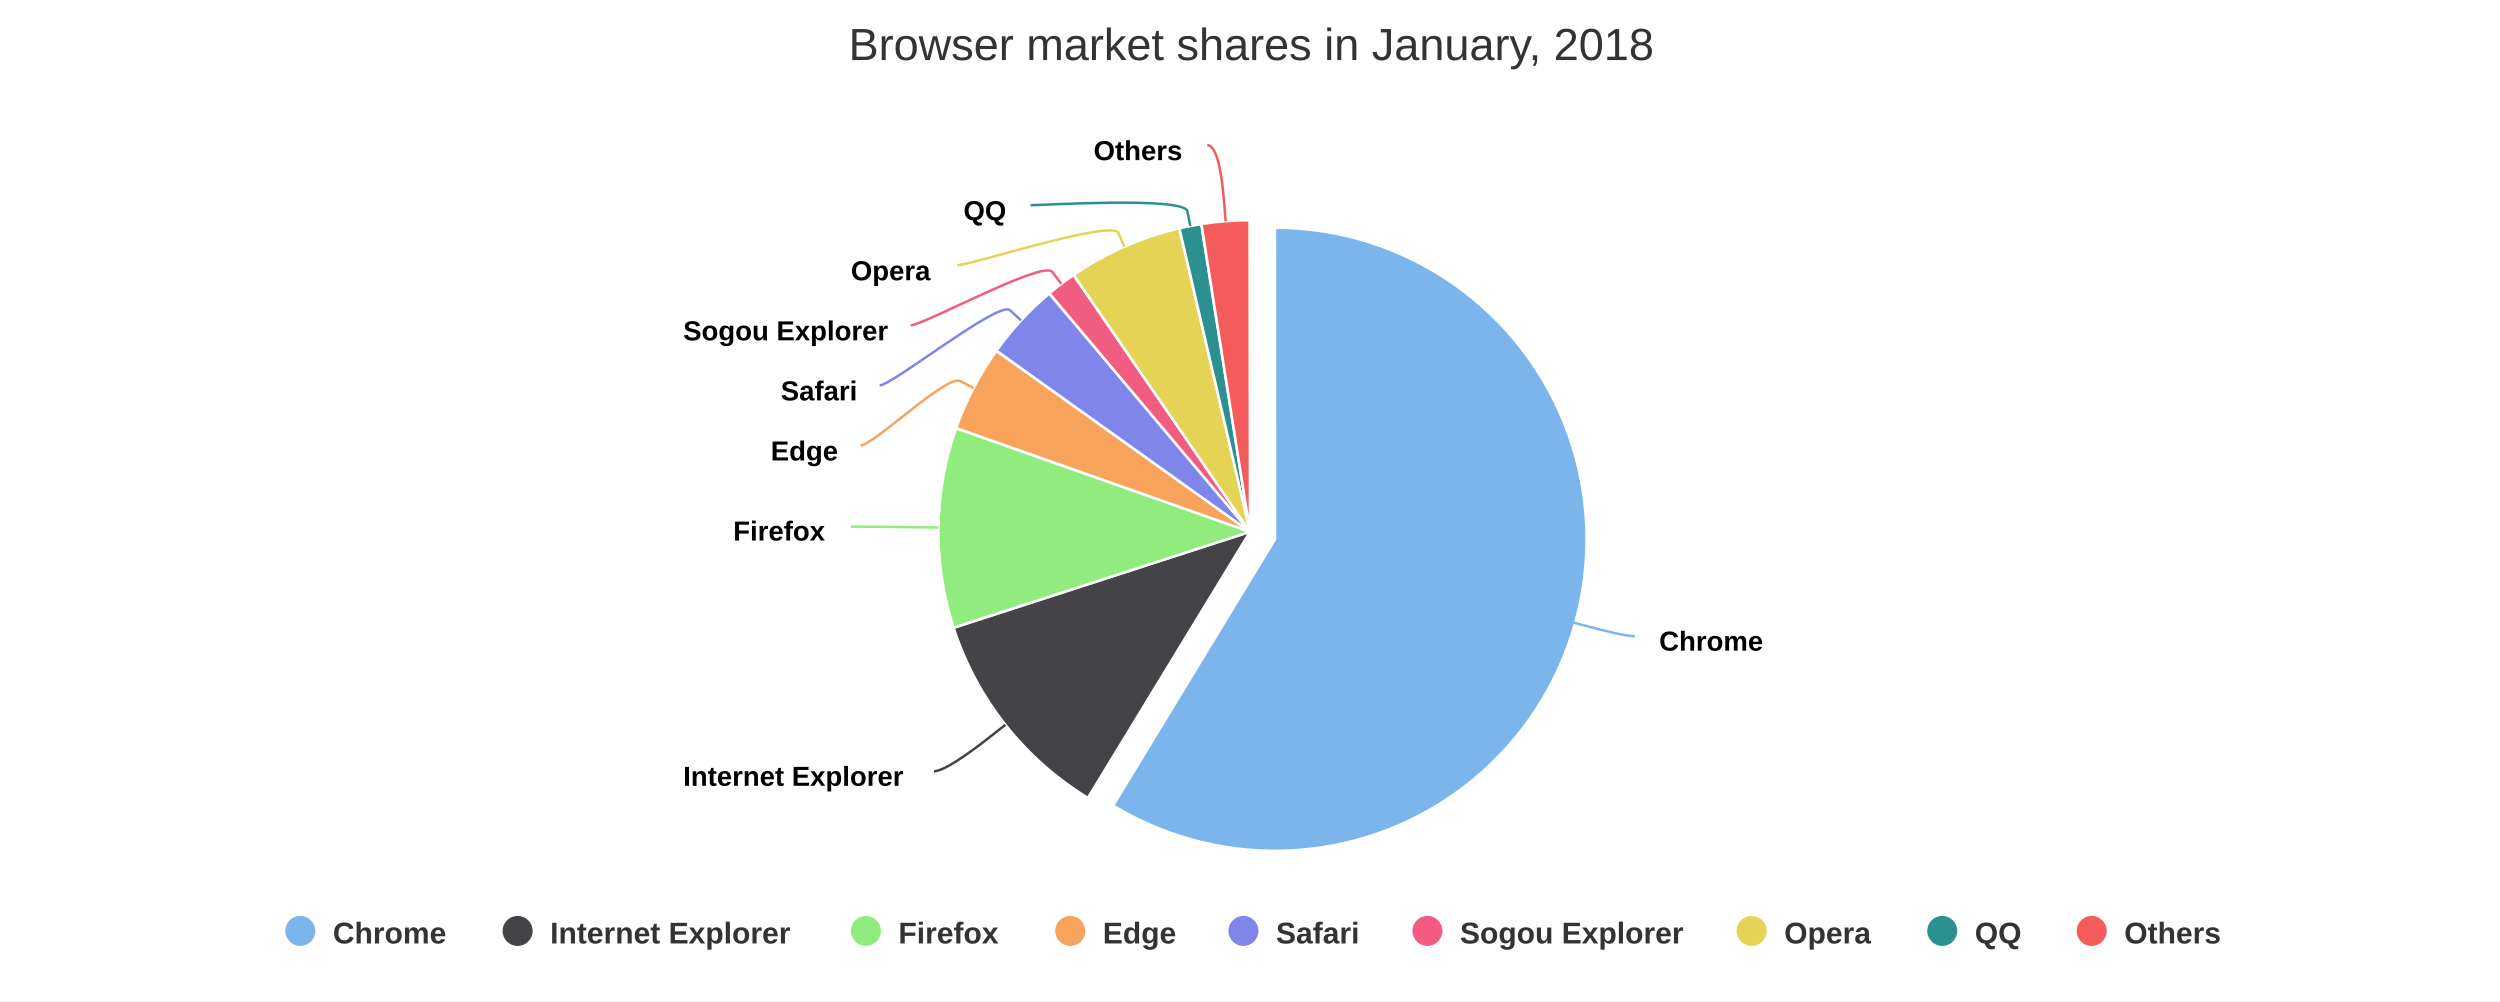
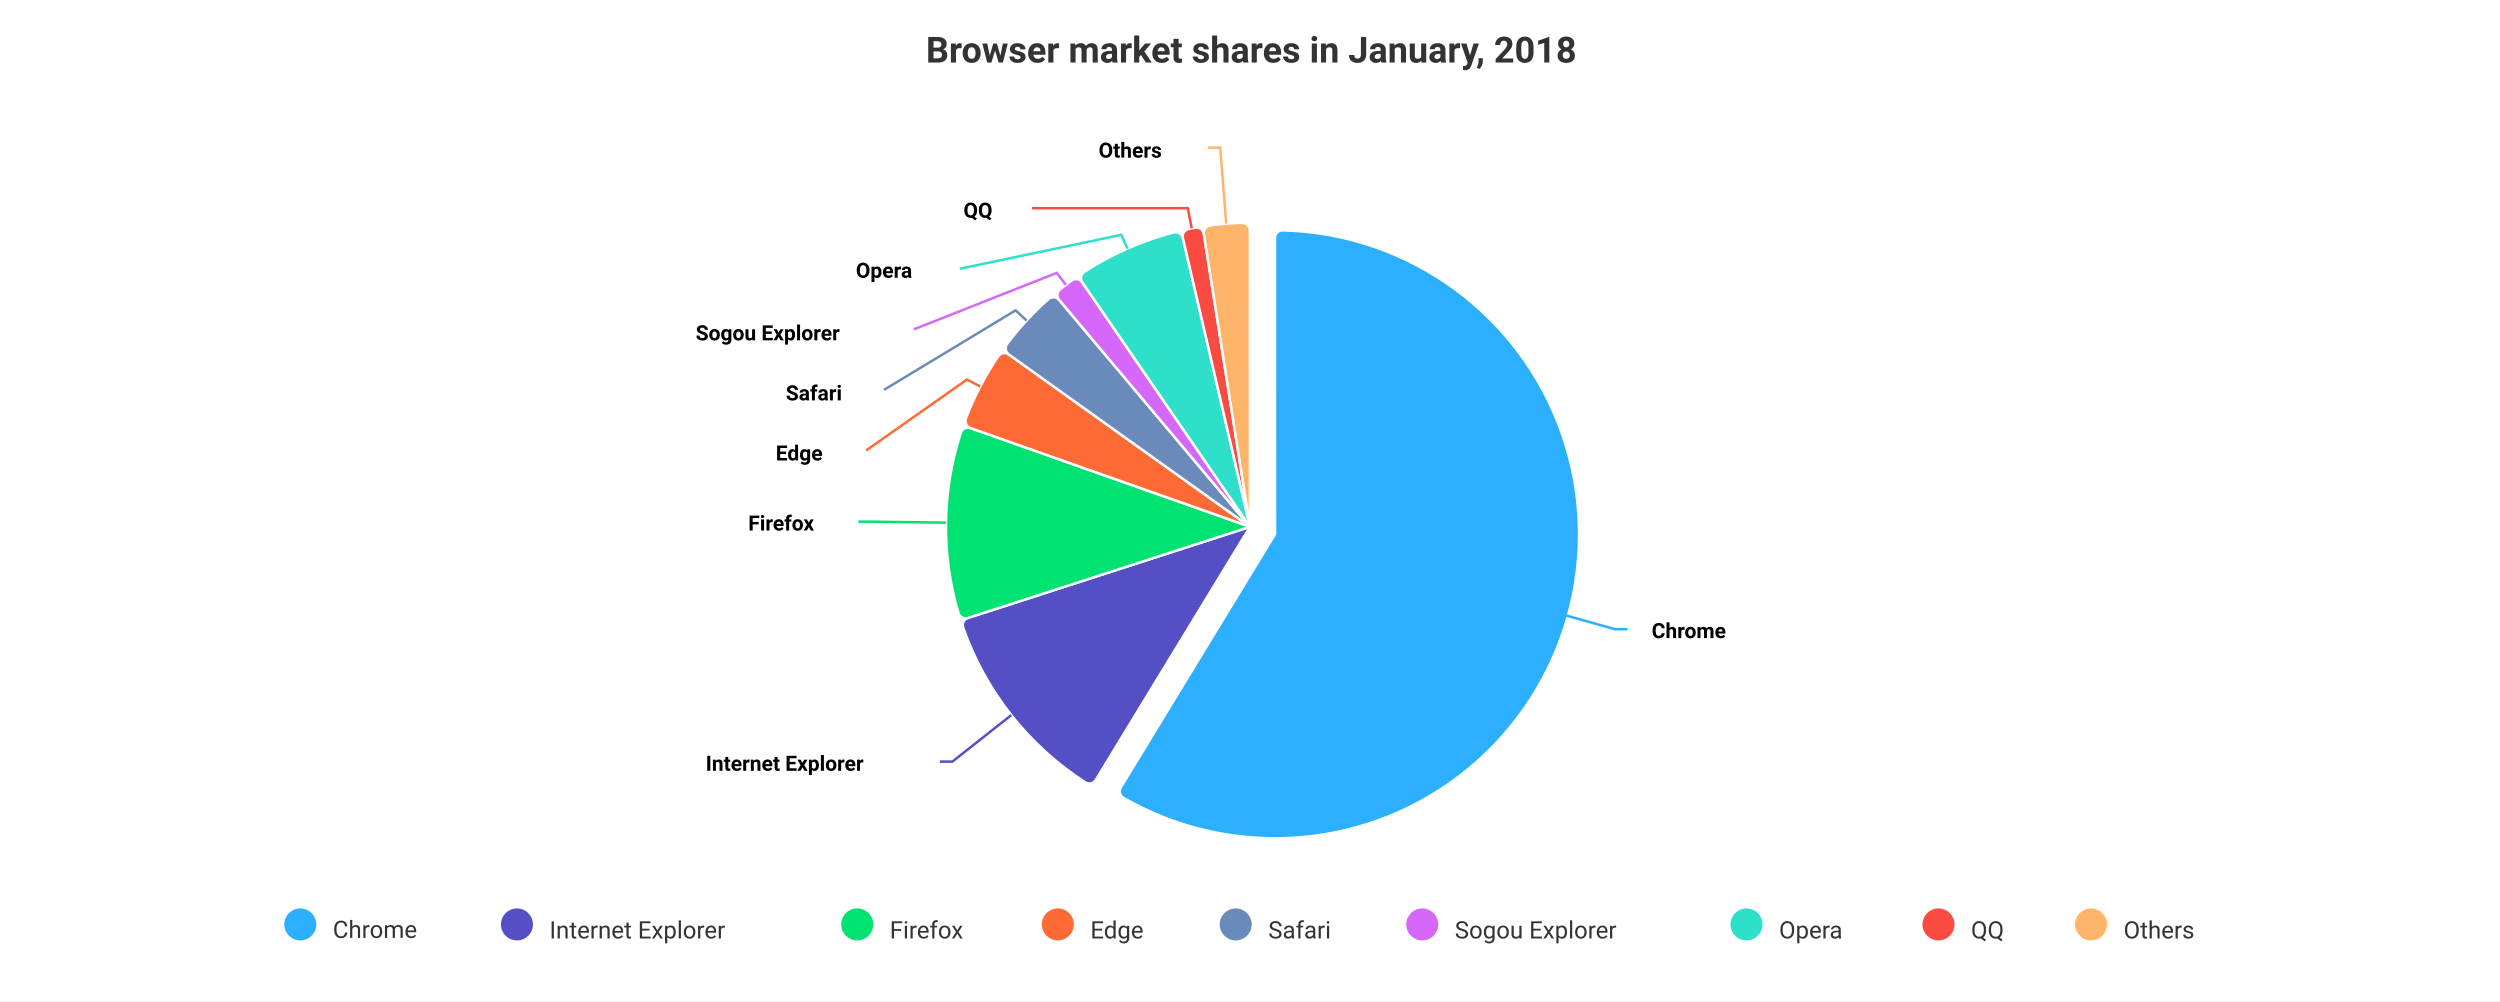
- <svg xmlns="http://www.w3.org/2000/svg" version="1.1" class="highcharts-root" style="font-family:&quot;Lucida Grande&quot;, &quot;Lucida Sans Unicode&quot;, Arial, Helvetica, sans-serif;font-size:12px;" width="999" height="400" viewBox="0 0 999 400" aria-hidden="false" aria-label="Interactive chart">
+ <svg xmlns="http://www.w3.org/2000/svg" version="1.1" class="highcharts-root" style="font-family: -apple-system, BlinkMacSystemFont, &quot;Segoe UI&quot;, Roboto, Helvetica, Arial, &quot;Apple Color Emoji&quot;, &quot;Segoe UI Emoji&quot;, &quot;Segoe UI Symbol&quot;, sans-serif; font-size: 1rem;" width="999" height="400" viewBox="0 0 999 400" aria-hidden="false" aria-label="Interactive chart">
  <defs aria-hidden="true">
-     <clipPath id="id-0">
-       <rect x="0" y="0" width="979" height="301" fill="none" />
-     </clipPath>
+     <filter id="id-0">
+       <feDropShadow dx="1" dy="1" flood-color="#000000" flood-opacity="0.75" stdDeviation="2.5" />
+     </filter>
    <clipPath id="id-1">
-       <rect x="10" y="46" width="979" height="301" fill="none" />
+       <rect x="10" y="47" width="979" height="295" fill="none" />
    </clipPath>
  </defs>
-   <rect fill="#ffffff" class="highcharts-background" x="0" y="0" width="999" height="400" rx="0" ry="0" aria-hidden="true" />
-   <rect fill="none" class="highcharts-plot-background" x="10" y="46" width="979" height="301" aria-hidden="true" />
+   <rect fill="#ffffff" class="highcharts-background" filter="none" x="0" y="0" width="999" height="400" rx="0" ry="0" aria-hidden="true" />
+   <rect fill="none" class="highcharts-plot-background" x="10" y="47" width="979" height="295" filter="none" aria-hidden="true" />
  <g class="highcharts-pane-group" data-z-index="0" aria-hidden="true" />
-   <rect fill="none" class="highcharts-plot-border" data-z-index="1" x="10" y="46" width="979" height="301" aria-hidden="true" />
-   <g class="highcharts-series-group" data-z-index="3" aria-hidden="false">
-     <g class="highcharts-series highcharts-series-0 highcharts-pie-series highcharts-tracker" data-z-index="0.1" opacity="1" transform="translate(10,46) scale(1 1)" style="cursor:pointer;" aria-hidden="false" aria-label="">
-       <path fill="#7cb5ec" d="M 489.475 42 A 124.5 124.5 0 1 1 424.829 272.886 L 489.5 166.5 A 0 0 0 1 0 489.5 166.5 Z" transform="translate(10,3)" stroke="#ffffff" stroke-width="1" opacity="1" stroke-linejoin="round" class="highcharts-point highcharts-point-select highcharts-color-0" tabindex="-1" style="outline: 0;" role="img" aria-label="1. Chrome, 61.4." />
-       <path fill="#434348" d="M 424.722 272.821 A 124.5 124.5 0 0 1 371.072 204.906 L 489.5 166.5 A 0 0 0 0 0 489.5 166.5 Z" transform="translate(0,0)" stroke="#ffffff" stroke-width="1" opacity="1" stroke-linejoin="round" class="highcharts-point highcharts-color-1" tabindex="-1" style="outline: 0;" role="img" aria-label="2. Internet Explorer, 11.8." />
-       <path fill="#90ed7d" d="M 371.033 204.787 A 124.5 124.5 0 0 1 372.061 125.168 L 489.5 166.5 A 0 0 0 0 0 489.5 166.5 Z" transform="translate(0,0)" stroke="#ffffff" stroke-width="1" opacity="1" stroke-linejoin="round" class="highcharts-point highcharts-color-2" tabindex="-1" style="outline: 0;" role="img" aria-label="3. Firefox, 10.9." />
-       <path fill="#f7a35c" d="M 372.102 125.05 A 124.5 124.5 0 0 1 388.129 94.221 L 489.5 166.5 A 0 0 0 0 0 489.5 166.5 Z" transform="translate(0,0)" stroke="#ffffff" stroke-width="1" opacity="1" stroke-linejoin="round" class="highcharts-point highcharts-color-3" tabindex="-1" style="outline: 0;" role="img" aria-label="4. Edge, 4.7." />
-       <path fill="#8085e9" d="M 388.202 94.12 A 124.5 124.5 0 0 1 409.258 71.308 L 489.5 166.5 A 0 0 0 0 0 489.5 166.5 Z" transform="translate(0,0)" stroke="#ffffff" stroke-width="1" opacity="1" stroke-linejoin="round" class="highcharts-point highcharts-color-4" tabindex="-1" style="outline: 0;" role="img" aria-label="5. Safari, 4.2." />
-       <path fill="#f15c80" d="M 409.353 71.228 A 124.5 124.5 0 0 1 418.957 63.914 L 489.5 166.5 A 0 0 0 0 0 489.5 166.5 Z" transform="translate(0,0)" stroke="#ffffff" stroke-width="1" opacity="1" stroke-linejoin="round" class="highcharts-point highcharts-color-5" tabindex="-1" style="outline: 0;" role="img" aria-label="6. Sogou Explorer, 1.6." />
-       <path fill="#e4d354" d="M 419.059 63.843 A 124.5 124.5 0 0 1 461.191 45.261 L 489.5 166.5 A 0 0 0 0 0 489.5 166.5 Z" transform="translate(0,0)" stroke="#ffffff" stroke-width="1" opacity="1" stroke-linejoin="round" class="highcharts-point highcharts-color-6" tabindex="-1" style="outline: 0;" role="img" aria-label="7. Opera, 6.2." />
-       <path fill="#2b908f" d="M 461.312 45.233 A 124.5 124.5 0 0 1 469.986 43.539 L 489.5 166.5 A 0 0 0 0 0 489.5 166.5 Z" transform="translate(0,0)" stroke="#ffffff" stroke-width="1" opacity="1" stroke-linejoin="round" class="highcharts-point highcharts-color-7" tabindex="-1" style="outline: 0;" role="img" aria-label="8. QQ, 1.2." />
-       <path fill="#f45b5b" d="M 470.109 43.519 A 124.5 124.5 0 0 1 489.327 42 L 489.5 166.5 A 0 0 0 0 0 489.5 166.5 Z" transform="translate(0,0)" stroke="#ffffff" stroke-width="1" opacity="1" stroke-linejoin="round" class="highcharts-point highcharts-color-8" tabindex="-1" style="outline: 0;" role="img" aria-label="9. Others, 2.6." />
+   <rect fill="none" class="highcharts-plot-border" data-z-index="1" stroke="#cccccc" stroke-width="0" x="10" y="47" width="979" height="295" aria-hidden="true" />
+   <g class="highcharts-series-group" data-z-index="3" filter="none" aria-hidden="false">
+     <g class="highcharts-series highcharts-series-0 highcharts-pie-series highcharts-tracker" data-z-index="0.1" opacity="1" transform="translate(10,47) scale(1 1)" filter="none" style="cursor: pointer;" clip-path="none" aria-hidden="false">
+       <path fill="#2caffe" d="M 489.476 45.038 A 3 3 0 0 1 492.551 42.038 A 121.5 121.5 0 1 1 428.93 268.826 A 3 3 0 0 1 427.864 264.665 L 489.5 163.5 A 0 0 0 0 1 489.5 163.5 A 0 0 0 1 0 489.5 163.5 A 0 0 0 0 1 489.5 163.5 Z" transform="translate(10,3)" stroke="#ffffff" stroke-width="1" opacity="1" stroke-linejoin="round" class="highcharts-point highcharts-point-select highcharts-color-0" tabindex="-1" style="outline: none;" role="img" aria-label="Chrome, 61.4." />
+       <path fill="#544fc5" d="M 427.864 264.665 A 3 3 0 0 1 423.677 265.625 A 121.5 121.5 0 0 1 374.871 203.779 A 3 3 0 0 1 376.779 199.93 L 489.5 163.5 A 0 0 0 0 1 489.5 163.5 A 0 0 0 0 0 489.5 163.5 A 0 0 0 0 1 489.5 163.5 Z" transform="translate(0,0)" stroke="#ffffff" stroke-width="1" opacity="1" stroke-linejoin="round" class="highcharts-point highcharts-color-1" tabindex="-1" style="outline: none;" role="img" aria-label="Internet Explorer, 11.8." />
+       <path fill="#00e272" d="M 376.779 199.93 A 3 3 0 0 1 372.979 197.926 A 121.5 121.5 0 0 1 373.944 125.963 A 3 3 0 0 1 377.796 124.061 L 489.5 163.5 A 0 0 0 0 1 489.5 163.5 A 0 0 0 0 0 489.5 163.5 A 0 0 0 0 1 489.5 163.5 Z" transform="translate(0,0)" stroke="#ffffff" stroke-width="1" opacity="1" stroke-linejoin="round" class="highcharts-point highcharts-color-2" tabindex="-1" style="outline: none;" role="img" aria-label="Firefox, 10.9." />
+       <path fill="#fe6a35" d="M 377.796 124.061 A 3 3 0 0 1 375.992 120.162 A 121.5 121.5 0 0 1 388.886 95.389 A 3 3 0 0 1 393.114 94.63 L 489.5 163.5 A 0 0 0 0 1 489.5 163.5 A 0 0 0 0 0 489.5 163.5 A 0 0 0 0 1 489.5 163.5 Z" transform="translate(0,0)" stroke="#ffffff" stroke-width="1" opacity="1" stroke-linejoin="round" class="highcharts-point highcharts-color-3" tabindex="-1" style="outline: none;" role="img" aria-label="Edge, 4.7." />
+       <path fill="#6b8abc" d="M 393.114 94.63 A 3 3 0 0 1 392.462 90.384 A 121.5 121.5 0 0 1 408.956 72.534 A 3 3 0 0 1 413.24 72.849 L 489.5 163.5 A 0 0 0 0 1 489.5 163.5 A 0 0 0 0 0 489.5 163.5 A 0 0 0 0 1 489.5 163.5 Z" transform="translate(0,0)" stroke="#ffffff" stroke-width="1" opacity="1" stroke-linejoin="round" class="highcharts-point highcharts-color-4" tabindex="-1" style="outline: none;" role="img" aria-label="Safari, 4.2." />
+       <path fill="#d568fb" d="M 413.24 72.849 A 3 3 0 0 1 413.663 68.574 A 121.5 121.5 0 0 1 418.242 65.09 A 3 3 0 0 1 422.476 65.822 L 489.5 163.5 A 0 0 0 0 1 489.5 163.5 A 0 0 0 0 0 489.5 163.5 A 0 0 0 0 1 489.5 163.5 Z" transform="translate(0,0)" stroke="#ffffff" stroke-width="1" opacity="1" stroke-linejoin="round" class="highcharts-point highcharts-color-5" tabindex="-1" style="outline: none;" role="img" aria-label="Sogou Explorer, 1.6." />
+       <path fill="#2ee0ca" d="M 422.476 65.822 A 3 3 0 0 1 423.315 61.609 A 121.5 121.5 0 0 1 459.004 45.889 A 3 3 0 0 1 462.679 48.114 L 489.5 163.5 A 0 0 0 0 1 489.5 163.5 A 0 0 0 0 0 489.5 163.5 A 0 0 0 0 1 489.5 163.5 Z" transform="translate(0,0)" stroke="#ffffff" stroke-width="1" opacity="1" stroke-linejoin="round" class="highcharts-point highcharts-color-6" tabindex="-1" style="outline: none;" role="img" aria-label="Opera, 6.2." />
+       <path fill="#fa4b42" d="M 462.679 48.114 A 3 3 0 0 1 464.996 44.497 A 121.5 121.5 0 0 1 467.544 44 A 3 3 0 0 1 471.049 46.484 L 489.5 163.5 A 0 0 0 0 1 489.5 163.5 A 0 0 0 0 0 489.5 163.5 A 0 0 0 0 1 489.5 163.5 Z" transform="translate(0,0)" stroke="#ffffff" stroke-width="1" opacity="1" stroke-linejoin="round" class="highcharts-point highcharts-color-7" tabindex="-1" style="outline: none;" role="img" aria-label="QQ, 1.2." />
+       <path fill="#feb56a" d="M 471.049 46.484 A 3 3 0 0 1 473.621 43.042 A 121.5 121.5 0 0 1 486.377 42.04 A 3 3 0 0 1 489.454 45.038 L 489.5 163.5 A 0 0 0 0 1 489.5 163.5 A 0 0 0 0 0 489.5 163.5 A 0 0 0 0 1 489.5 163.5 Z" transform="translate(0,0)" stroke="#ffffff" stroke-width="1" opacity="1" stroke-linejoin="round" class="highcharts-point highcharts-color-8" tabindex="-1" style="outline: none;" role="img" aria-label="Others, 2.6." />
    </g>
-     <g class="highcharts-markers highcharts-series-0 highcharts-pie-series" data-z-index="0.1" opacity="1" transform="translate(10,46) scale(1 1)" aria-hidden="true" />
+     <g class="highcharts-markers highcharts-series-0 highcharts-pie-series" data-z-index="0.1" opacity="1" transform="translate(10,47) scale(1 1)" clip-path="none" aria-hidden="true" />
  </g>
-   <text x="500" text-anchor="middle" class="highcharts-title" data-z-index="4" style="color:#333333;font-size:18px;fill:#333333;" y="24" aria-hidden="true">Browser market shares in January, 2018</text>
-   <text x="500" text-anchor="middle" class="highcharts-subtitle" data-z-index="4" style="color:#666666;fill:#666666;" y="45" aria-hidden="true" />
-   <text x="10" text-anchor="start" class="highcharts-caption" data-z-index="4" style="color:#666666;fill:#666666;" y="397" aria-hidden="true" />
-   <g class="highcharts-data-labels highcharts-series-0 highcharts-pie-series highcharts-tracker" data-z-index="6" opacity="1" transform="translate(10,46) scale(1 1)" style="cursor:pointer;" aria-hidden="true">
-     <path fill="none" class="highcharts-data-label-connector highcharts-color-0" stroke="#7cb5ec" stroke-width="1" d="M 643.253 208.248 C 638.253 208.248 620.922 203.384 615.146 201.763 L 609.369 200.141" />
-     <path fill="none" class="highcharts-data-label-connector highcharts-color-1" stroke="#434348" stroke-width="1" d="M 363.204 262.196 C 368.204 262.196 382.336 251.047 387.046 247.33 L 391.757 243.614" />
-     <path fill="none" class="highcharts-data-label-connector highcharts-color-2" stroke="#90ed7d" stroke-width="1" d="M 330.014 164.412 C 335.014 164.412 353.012 164.655 359.012 164.736 L 365.011 164.817" />
-     <path fill="none" class="highcharts-data-label-connector highcharts-color-3" stroke="#f7a35c" stroke-width="1" d="M 333.901 132 C 338.901 132 368.403 103.51 373.726 106.279 L 379.049 109.047" />
-     <path fill="none" class="highcharts-data-label-connector highcharts-color-4" stroke="#8085e9" stroke-width="1" d="M 341.503 108 C 346.503 108 389.202 73.911 393.611 77.981 L 398.02 82.051" />
-     <path fill="none" class="highcharts-data-label-connector highcharts-color-5" stroke="#f15c80" stroke-width="1" d="M 353.871 84 C 358.871 84 406.833 57.88 410.467 62.654 L 414.1 67.429" />
-     <path fill="none" class="highcharts-data-label-connector highcharts-color-6" stroke="#e4d354" stroke-width="1" d="M 372.571 60 C 377.571 60 434.455 41.591 436.875 47.081 L 439.294 52.572" />
-     <path fill="none" class="highcharts-data-label-connector highcharts-color-7" stroke="#2b908f" stroke-width="1" d="M 401.796 36 C 406.796 36 463.343 32.53 464.493 38.418 L 465.642 44.307" />
-     <path fill="none" class="highcharts-data-label-connector highcharts-color-8" stroke="#f45b5b" stroke-width="1" d="M 472.401 12 C 477.401 12 478.811 30.419 479.281 36.401 L 479.75 42.382" />
-     <g class="highcharts-label highcharts-data-label highcharts-data-label-color-0" data-z-index="1" style="cursor:pointer;" transform="translate(648,198)">
-       <text x="5" data-z-index="1" y="16" style="color:#000000;font-size:11px;font-weight:bold;fill:#000000;">Chrome</text>
+   <text x="500" class="highcharts-title" data-z-index="4" style="font-size: 1.2em; font-weight: bold; fill: #333333;" text-align="center" y="25" text-anchor="middle" transform-origin="182.896 22.2" transform="translate(0,0) scale(1 1)" aria-hidden="true">Browser market shares in January, 2018</text>
+   <text x="500" class="highcharts-subtitle" data-z-index="4" style="font-size: 0.8em; fill: #666666;" text-align="center" y="47" text-anchor="middle" transform-origin="10 15.8" transform="translate(0,0) scale(1 1)" aria-hidden="true" />
+   <text x="10" text-anchor="start" class="highcharts-caption" data-z-index="4" style="font-size: 0.8em; fill: #666666;" text-align="left" y="398" transform-origin="10 15.8" transform="translate(0,0) scale(1 1)" aria-hidden="true" />
+   <g class="highcharts-data-labels highcharts-series-0 highcharts-pie-series highcharts-tracker" data-z-index="6" opacity="1" transform="translate(10,47) scale(1 1)" style="cursor: pointer;" aria-hidden="true">
+     <path fill="none" class="highcharts-data-label-connector highcharts-color-0" stroke-width="1" stroke="#2caffe" d="M 640.364 204.437 L 635.364 204.437 L 612.257 197.952 L 606.48 196.331" />
+     <path fill="none" class="highcharts-data-label-connector highcharts-color-1" stroke-width="1" stroke="#544fc5" d="M 365.56 257.337 L 370.56 257.337 L 389.402 242.472 L 394.112 238.756" />
+     <path fill="none" class="highcharts-data-label-connector highcharts-color-2" stroke-width="1" stroke="#00e272" d="M 333.014 161.452 L 338.014 161.452 L 362.012 161.777 L 368.011 161.858" />
+     <path fill="none" class="highcharts-data-label-connector highcharts-color-3" stroke-width="1" stroke="#fe6a35" d="M 336.102 133 L 376.387 104.663 L 381.71 107.432" />
+     <path fill="none" class="highcharts-data-label-connector highcharts-color-4" stroke-width="1" stroke="#6b8abc" d="M 343.22 108.8 L 395.815 77.016 L 400.224 81.086" />
+     <path fill="none" class="highcharts-data-label-connector highcharts-color-5" stroke-width="1" stroke="#d568fb" d="M 355.167 84.6 L 412.284 62.041 L 415.917 66.816" />
+     <path fill="none" class="highcharts-data-label-connector highcharts-color-6" stroke-width="1" stroke="#2ee0ca" d="M 373.493 60.4 L 438.085 46.827 L 440.504 52.317" />
+     <path fill="none" class="highcharts-data-label-connector highcharts-color-7" stroke-width="1" stroke="#fa4b42" d="M 402.36 36.2 L 464.645 36.2 L 465.067 38.363 L 466.217 44.252" />
+     <path fill="none" class="highcharts-data-label-connector highcharts-color-8" stroke-width="1" stroke="#feb56a" d="M 472.636 12 L 477.6 12 L 479.516 36.392 L 479.985 42.373" />
+     <g class="highcharts-label highcharts-data-label highcharts-data-label-color-0" data-z-index="1" style="cursor: pointer;" filter="none" transform="translate(645,192)">
+       <text x="5" data-z-index="1" y="16" style="font-size: 0.7em; font-weight: bold; fill: #000000;">
+         <tspan class="highcharts-text-outline" fill="#FFFFFF" stroke="#FFFFFF" stroke-width="2px" stroke-linejoin="round">Chrome<tspan x="5" dy="0">​</tspan>
+         </tspan>Chrome</text>
    </g>
-     <g class="highcharts-label highcharts-data-label highcharts-data-label-color-1" data-z-index="1" style="cursor:pointer;" transform="translate(258,252)">
-       <text x="5" data-z-index="1" y="16" style="color:#000000;font-size:11px;font-weight:bold;fill:#000000;">Internet Explorer</text>
+     <g class="highcharts-label highcharts-data-label highcharts-data-label-color-1" data-z-index="1" style="cursor: pointer;" filter="none" transform="translate(267,245)">
+       <text x="5" data-z-index="1" y="16" style="font-size: 0.7em; font-weight: bold; fill: #000000;">
+         <tspan class="highcharts-text-outline" fill="#FFFFFF" stroke="#FFFFFF" stroke-width="2px" stroke-linejoin="round">Internet Explorer<tspan x="5" dy="0">​</tspan>
+         </tspan>Internet Explorer</text>
    </g>
-     <g class="highcharts-label highcharts-data-label highcharts-data-label-color-2" data-z-index="1" style="cursor:pointer;" transform="translate(278,154)">
-       <text x="5" data-z-index="1" y="16" style="color:#000000;font-size:11px;font-weight:bold;fill:#000000;">Firefox</text>
+     <g class="highcharts-label highcharts-data-label highcharts-data-label-color-2" data-z-index="1" style="cursor: pointer;" filter="none" transform="translate(284,149)">
+       <text x="5" data-z-index="1" y="16" style="font-size: 0.7em; font-weight: bold; fill: #000000;">
+         <tspan class="highcharts-text-outline" fill="#FFFFFF" stroke="#FFFFFF" stroke-width="2px" stroke-linejoin="round">Firefox<tspan x="5" dy="0">​</tspan>
+         </tspan>Firefox</text>
    </g>
-     <g class="highcharts-label highcharts-data-label highcharts-data-label-color-3" data-z-index="1" style="cursor:pointer;" transform="translate(293,122)">
-       <text x="5" data-z-index="1" y="16" style="color:#000000;font-size:11px;font-weight:bold;fill:#000000;">Edge</text>
+     <g class="highcharts-label highcharts-data-label highcharts-data-label-color-3" data-z-index="1" style="cursor: pointer;" filter="none" transform="translate(295,121)">
+       <text x="5" data-z-index="1" y="16" style="font-size: 0.7em; font-weight: bold; fill: #000000;">
+         <tspan class="highcharts-text-outline" fill="#FFFFFF" stroke="#FFFFFF" stroke-width="2px" stroke-linejoin="round">Edge<tspan x="5" dy="0">​</tspan>
+         </tspan>Edge</text>
    </g>
-     <g class="highcharts-label highcharts-data-label highcharts-data-label-color-4" data-z-index="1" style="cursor:pointer;" transform="translate(297,98)">
-       <text x="5" data-z-index="1" y="16" style="color:#000000;font-size:11px;font-weight:bold;fill:#000000;">Safari</text>
+     <g class="highcharts-label highcharts-data-label highcharts-data-label-color-4" data-z-index="1" style="cursor: pointer;" filter="none" transform="translate(299,97)">
+       <text x="5" data-z-index="1" y="16" style="font-size: 0.7em; font-weight: bold; fill: #000000;">
+         <tspan class="highcharts-text-outline" fill="#FFFFFF" stroke="#FFFFFF" stroke-width="2px" stroke-linejoin="round">Safari<tspan x="5" dy="0">​</tspan>
+         </tspan>Safari</text>
    </g>
-     <g class="highcharts-label highcharts-data-label highcharts-data-label-color-5" data-z-index="1" style="cursor:pointer;" transform="translate(258,74)">
-       <text x="5" data-z-index="1" y="16" style="color:#000000;font-size:11px;font-weight:bold;fill:#000000;">Sogou Explorer</text>
+     <g class="highcharts-label highcharts-data-label highcharts-data-label-color-5" data-z-index="1" style="cursor: pointer;" filter="none" transform="translate(263,73)">
+       <text x="5" data-z-index="1" y="16" style="font-size: 0.7em; font-weight: bold; fill: #000000;">
+         <tspan class="highcharts-text-outline" fill="#FFFFFF" stroke="#FFFFFF" stroke-width="2px" stroke-linejoin="round">Sogou Explorer<tspan x="5" dy="0">​</tspan>
+         </tspan>Sogou Explorer</text>
    </g>
-     <g class="highcharts-label highcharts-data-label highcharts-data-label-color-6" data-z-index="1" style="cursor:pointer;" transform="translate(325,50)">
-       <text x="5" data-z-index="1" y="16" style="color:#000000;font-size:11px;font-weight:bold;fill:#000000;">Opera</text>
+     <g class="highcharts-label highcharts-data-label highcharts-data-label-color-6" data-z-index="1" style="cursor: pointer;" filter="none" transform="translate(327,48)">
+       <text x="5" data-z-index="1" y="16" style="font-size: 0.7em; font-weight: bold; fill: #000000;">
+         <tspan class="highcharts-text-outline" fill="#FFFFFF" stroke="#FFFFFF" stroke-width="2px" stroke-linejoin="round">Opera<tspan x="5" dy="0">​</tspan>
+         </tspan>Opera</text>
    </g>
-     <g class="highcharts-label highcharts-data-label highcharts-data-label-color-7" data-z-index="1" style="cursor:pointer;" transform="translate(370,26)">
-       <text x="5" data-z-index="1" y="16" style="color:#000000;font-size:11px;font-weight:bold;fill:#000000;">QQ</text>
+     <g class="highcharts-label highcharts-data-label highcharts-data-label-color-7" data-z-index="1" style="cursor: pointer;" filter="none" transform="translate(370,24)">
+       <text x="5" data-z-index="1" y="16" style="font-size: 0.7em; font-weight: bold; fill: #000000;">
+         <tspan class="highcharts-text-outline" fill="#FFFFFF" stroke="#FFFFFF" stroke-width="2px" stroke-linejoin="round">QQ<tspan x="5" dy="0">​</tspan>
+         </tspan>QQ</text>
    </g>
-     <g class="highcharts-label highcharts-data-label highcharts-data-label-color-8" data-z-index="1" style="cursor:pointer;" transform="translate(422,2)">
-       <text x="5" data-z-index="1" y="16" style="color:#000000;font-size:11px;font-weight:bold;fill:#000000;">Others</text>
+     <g class="highcharts-label highcharts-data-label highcharts-data-label-color-8" data-z-index="1" style="cursor: pointer;" filter="none" transform="translate(424,0)">
+       <text x="5" data-z-index="1" y="16" style="font-size: 0.7em; font-weight: bold; fill: #000000;">
+         <tspan class="highcharts-text-outline" fill="#FFFFFF" stroke="#FFFFFF" stroke-width="2px" stroke-linejoin="round">Others<tspan x="5" dy="0">​</tspan>
+         </tspan>Others</text>
    </g>
  </g>
-   <g class="highcharts-legend highcharts-no-tooltip" data-z-index="7" transform="translate(104,359)" aria-hidden="true">
-     <rect fill="none" class="highcharts-legend-box" rx="0" ry="0" x="0" y="0" width="791" height="26" visibility="visible" />
+   <g class="highcharts-legend highcharts-no-tooltip" data-z-index="7" text-align="center" transform="translate(104,354)" aria-hidden="true">
+     <rect fill="none" class="highcharts-legend-box" rx="0" ry="0" stroke="#999999" stroke-width="0" filter="none" x="0" y="0" width="791" height="31" />
    <g data-z-index="1">
      <g>
        <g class="highcharts-legend-item highcharts-pie-series highcharts-color-0" data-z-index="1" transform="translate(8,3)">
-           <text x="21" style="color:#333333;cursor:pointer;font-size:12px;font-weight:bold;fill:#333333;" text-anchor="start" data-z-index="2" y="15">Chrome</text>
-           <rect x="2" y="4" width="12" height="12" fill="#7cb5ec" rx="6" ry="6" class="highcharts-point" data-z-index="3" />
+           <text x="21" style="cursor: pointer; font-size: 0.8em; text-decoration: none; fill: #333333;" text-anchor="start" data-z-index="2" y="17.8">Chrome</text>
+           <rect x="1.6" y="6" rx="6.4" ry="6.4" width="12.8" height="12.8" fill="#2caffe" class="highcharts-point" data-z-index="3" />
        </g>
-         <g class="highcharts-legend-item highcharts-pie-series highcharts-color-1" data-z-index="1" transform="translate(94.84,3)">
-           <text x="21" y="15" style="color:#333333;cursor:pointer;font-size:12px;font-weight:bold;fill:#333333;" text-anchor="start" data-z-index="2">Internet Explorer</text>
-           <rect x="2" y="4" width="12" height="12" fill="#434348" rx="6" ry="6" class="highcharts-point" data-z-index="3" />
+         <g class="highcharts-legend-item highcharts-pie-series highcharts-color-1" data-z-index="1" transform="translate(94.568,3)">
+           <text x="21" y="18" style="cursor: pointer; font-size: 0.8em; text-decoration: none; fill: #333333;" text-anchor="start" data-z-index="2">Internet Explorer</text>
+           <rect x="1.6" y="6" rx="6.4" ry="6.4" width="12.8" height="12.8" fill="#544fc5" class="highcharts-point" data-z-index="3" />
        </g>
-         <g class="highcharts-legend-item highcharts-pie-series highcharts-color-2" data-z-index="1" transform="translate(234,3)">
-           <text x="21" y="15" style="color:#333333;cursor:pointer;font-size:12px;font-weight:bold;fill:#333333;" text-anchor="start" data-z-index="2">Firefox</text>
-           <rect x="2" y="4" width="12" height="12" fill="#90ed7d" rx="6" ry="6" class="highcharts-point" data-z-index="3" />
+         <g class="highcharts-legend-item highcharts-pie-series highcharts-color-2" data-z-index="1" transform="translate(230.544,3)">
+           <text x="21" y="18" style="cursor: pointer; font-size: 0.8em; text-decoration: none; fill: #333333;" text-anchor="start" data-z-index="2">Firefox</text>
+           <rect x="1.6" y="6" rx="6.4" ry="6.4" width="12.8" height="12.8" fill="#00e272" class="highcharts-point" data-z-index="3" />
        </g>
-         <g class="highcharts-legend-item highcharts-pie-series highcharts-color-3" data-z-index="1" transform="translate(315.68,3)">
-           <text x="21" y="15" style="color:#333333;cursor:pointer;font-size:12px;font-weight:bold;fill:#333333;" text-anchor="start" data-z-index="2">Edge</text>
-           <rect x="2" y="4" width="12" height="12" fill="#f7a35c" rx="6" ry="6" class="highcharts-point" data-z-index="3" />
+         <g class="highcharts-legend-item highcharts-pie-series highcharts-color-3" data-z-index="1" transform="translate(310.712,3)">
+           <text x="21" y="18" style="cursor: pointer; font-size: 0.8em; text-decoration: none; fill: #333333;" text-anchor="start" data-z-index="2">Edge</text>
+           <rect x="1.6" y="6" rx="6.4" ry="6.4" width="12.8" height="12.8" fill="#fe6a35" class="highcharts-point" data-z-index="3" />
        </g>
-         <g class="highcharts-legend-item highcharts-pie-series highcharts-color-4" data-z-index="1" transform="translate(384.88,3)">
-           <text x="21" y="15" style="color:#333333;cursor:pointer;font-size:12px;font-weight:bold;fill:#333333;" text-anchor="start" data-z-index="2">Safari</text>
-           <rect x="2" y="4" width="12" height="12" fill="#8085e9" rx="6" ry="6" class="highcharts-point" data-z-index="3" />
+         <g class="highcharts-legend-item highcharts-pie-series highcharts-color-4" data-z-index="1" transform="translate(381.792,3)">
+           <text x="21" y="18" style="cursor: pointer; font-size: 0.8em; text-decoration: none; fill: #333333;" text-anchor="start" data-z-index="2">Safari</text>
+           <rect x="1.6" y="6" rx="6.4" ry="6.4" width="12.8" height="12.8" fill="#6b8abc" class="highcharts-point" data-z-index="3" />
        </g>
-         <g class="highcharts-legend-item highcharts-pie-series highcharts-color-5" data-z-index="1" transform="translate(458.4,3)">
-           <text x="21" y="15" style="color:#333333;cursor:pointer;font-size:12px;font-weight:bold;fill:#333333;" text-anchor="start" data-z-index="2">Sogou Explorer</text>
-           <rect x="2" y="4" width="12" height="12" fill="#f15c80" rx="6" ry="6" class="highcharts-point" data-z-index="3" />
+         <g class="highcharts-legend-item highcharts-pie-series highcharts-color-5" data-z-index="1" transform="translate(456.328,3)">
+           <text x="21" y="18" style="cursor: pointer; font-size: 0.8em; text-decoration: none; fill: #333333;" text-anchor="start" data-z-index="2">Sogou Explorer</text>
+           <rect x="1.6" y="6" rx="6.4" ry="6.4" width="12.8" height="12.8" fill="#d568fb" class="highcharts-point" data-z-index="3" />
        </g>
-         <g class="highcharts-legend-item highcharts-pie-series highcharts-color-6" data-z-index="1" transform="translate(587.96,3)">
-           <text x="21" y="15" style="color:#333333;cursor:pointer;font-size:12px;font-weight:bold;fill:#333333;" text-anchor="start" data-z-index="2">Opera</text>
-           <rect x="2" y="4" width="12" height="12" fill="#e4d354" rx="6" ry="6" class="highcharts-point" data-z-index="3" />
+         <g class="highcharts-legend-item highcharts-pie-series highcharts-color-6" data-z-index="1" transform="translate(585.904,3)">
+           <text x="21" y="18" style="cursor: pointer; font-size: 0.8em; text-decoration: none; fill: #333333;" text-anchor="start" data-z-index="2">Opera</text>
+           <rect x="1.6" y="6" rx="6.4" ry="6.4" width="12.8" height="12.8" fill="#2ee0ca" class="highcharts-point" data-z-index="3" />
        </g>
-         <g class="highcharts-legend-item highcharts-pie-series highcharts-color-7" data-z-index="1" transform="translate(664.12,3)">
-           <text x="21" y="15" style="color:#333333;cursor:pointer;font-size:12px;font-weight:bold;fill:#333333;" text-anchor="start" data-z-index="2">QQ</text>
-           <rect x="2" y="4" width="12" height="12" fill="#2b908f" rx="6" ry="6" class="highcharts-point" data-z-index="3" />
+         <g class="highcharts-legend-item highcharts-pie-series highcharts-color-7" data-z-index="1" transform="translate(662.616,3)">
+           <text x="21" y="18" style="cursor: pointer; font-size: 0.8em; text-decoration: none; fill: #333333;" text-anchor="start" data-z-index="2">QQ</text>
+           <rect x="1.6" y="6" rx="6.4" ry="6.4" width="12.8" height="12.8" fill="#fa4b42" class="highcharts-point" data-z-index="3" />
        </g>
-         <g class="highcharts-legend-item highcharts-pie-series highcharts-color-8" data-z-index="1" transform="translate(723.84,3)">
-           <text x="21" y="15" style="color:#333333;cursor:pointer;font-size:12px;font-weight:bold;fill:#333333;" text-anchor="start" data-z-index="2">Others</text>
-           <rect x="2" y="4" width="12" height="12" fill="#f45b5b" rx="6" ry="6" class="highcharts-point" data-z-index="3" />
+         <g class="highcharts-legend-item highcharts-pie-series highcharts-color-8" data-z-index="1" transform="translate(723.584,3)">
+           <text x="21" y="18" style="cursor: pointer; font-size: 0.8em; text-decoration: none; fill: #333333;" text-anchor="start" data-z-index="2">Others</text>
+           <rect x="1.6" y="6" rx="6.4" ry="6.4" width="12.8" height="12.8" fill="#feb56a" class="highcharts-point" data-z-index="3" />
        </g>
      </g>
    </g>
  </g>
  <g class="highcharts-control-points" data-z-index="99" clip-path="url(#id-1)" aria-hidden="true" />
</svg>
